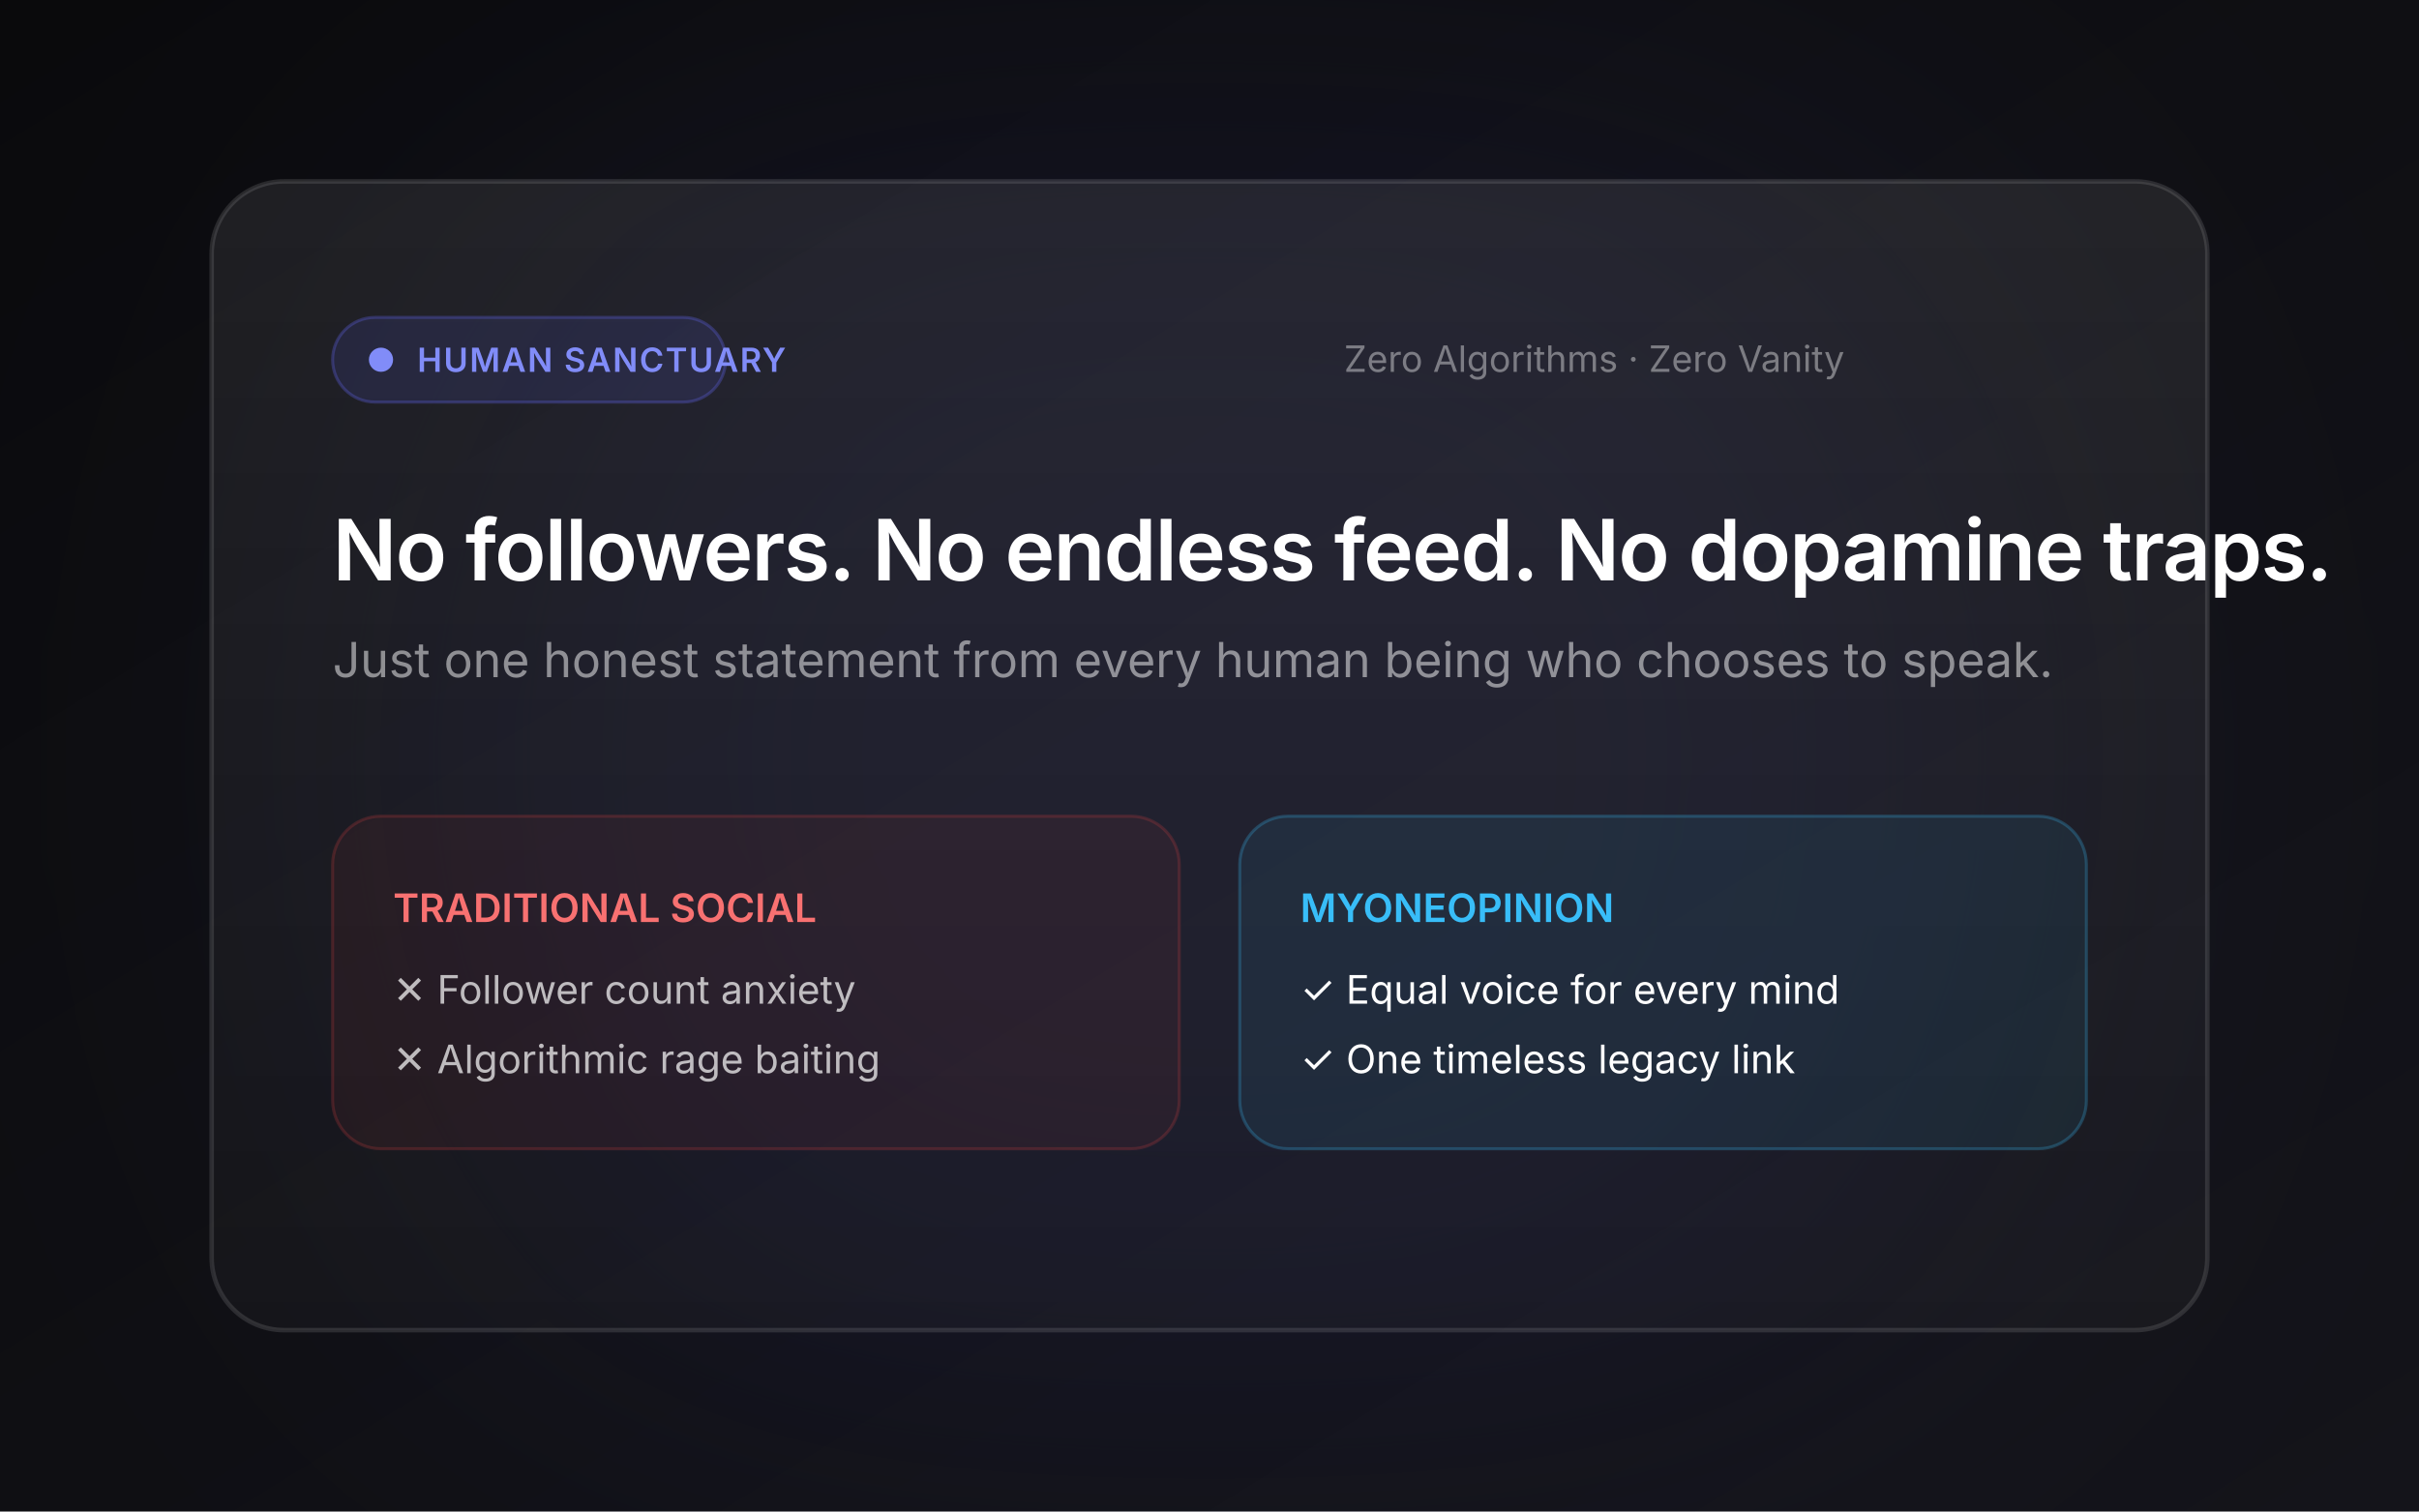
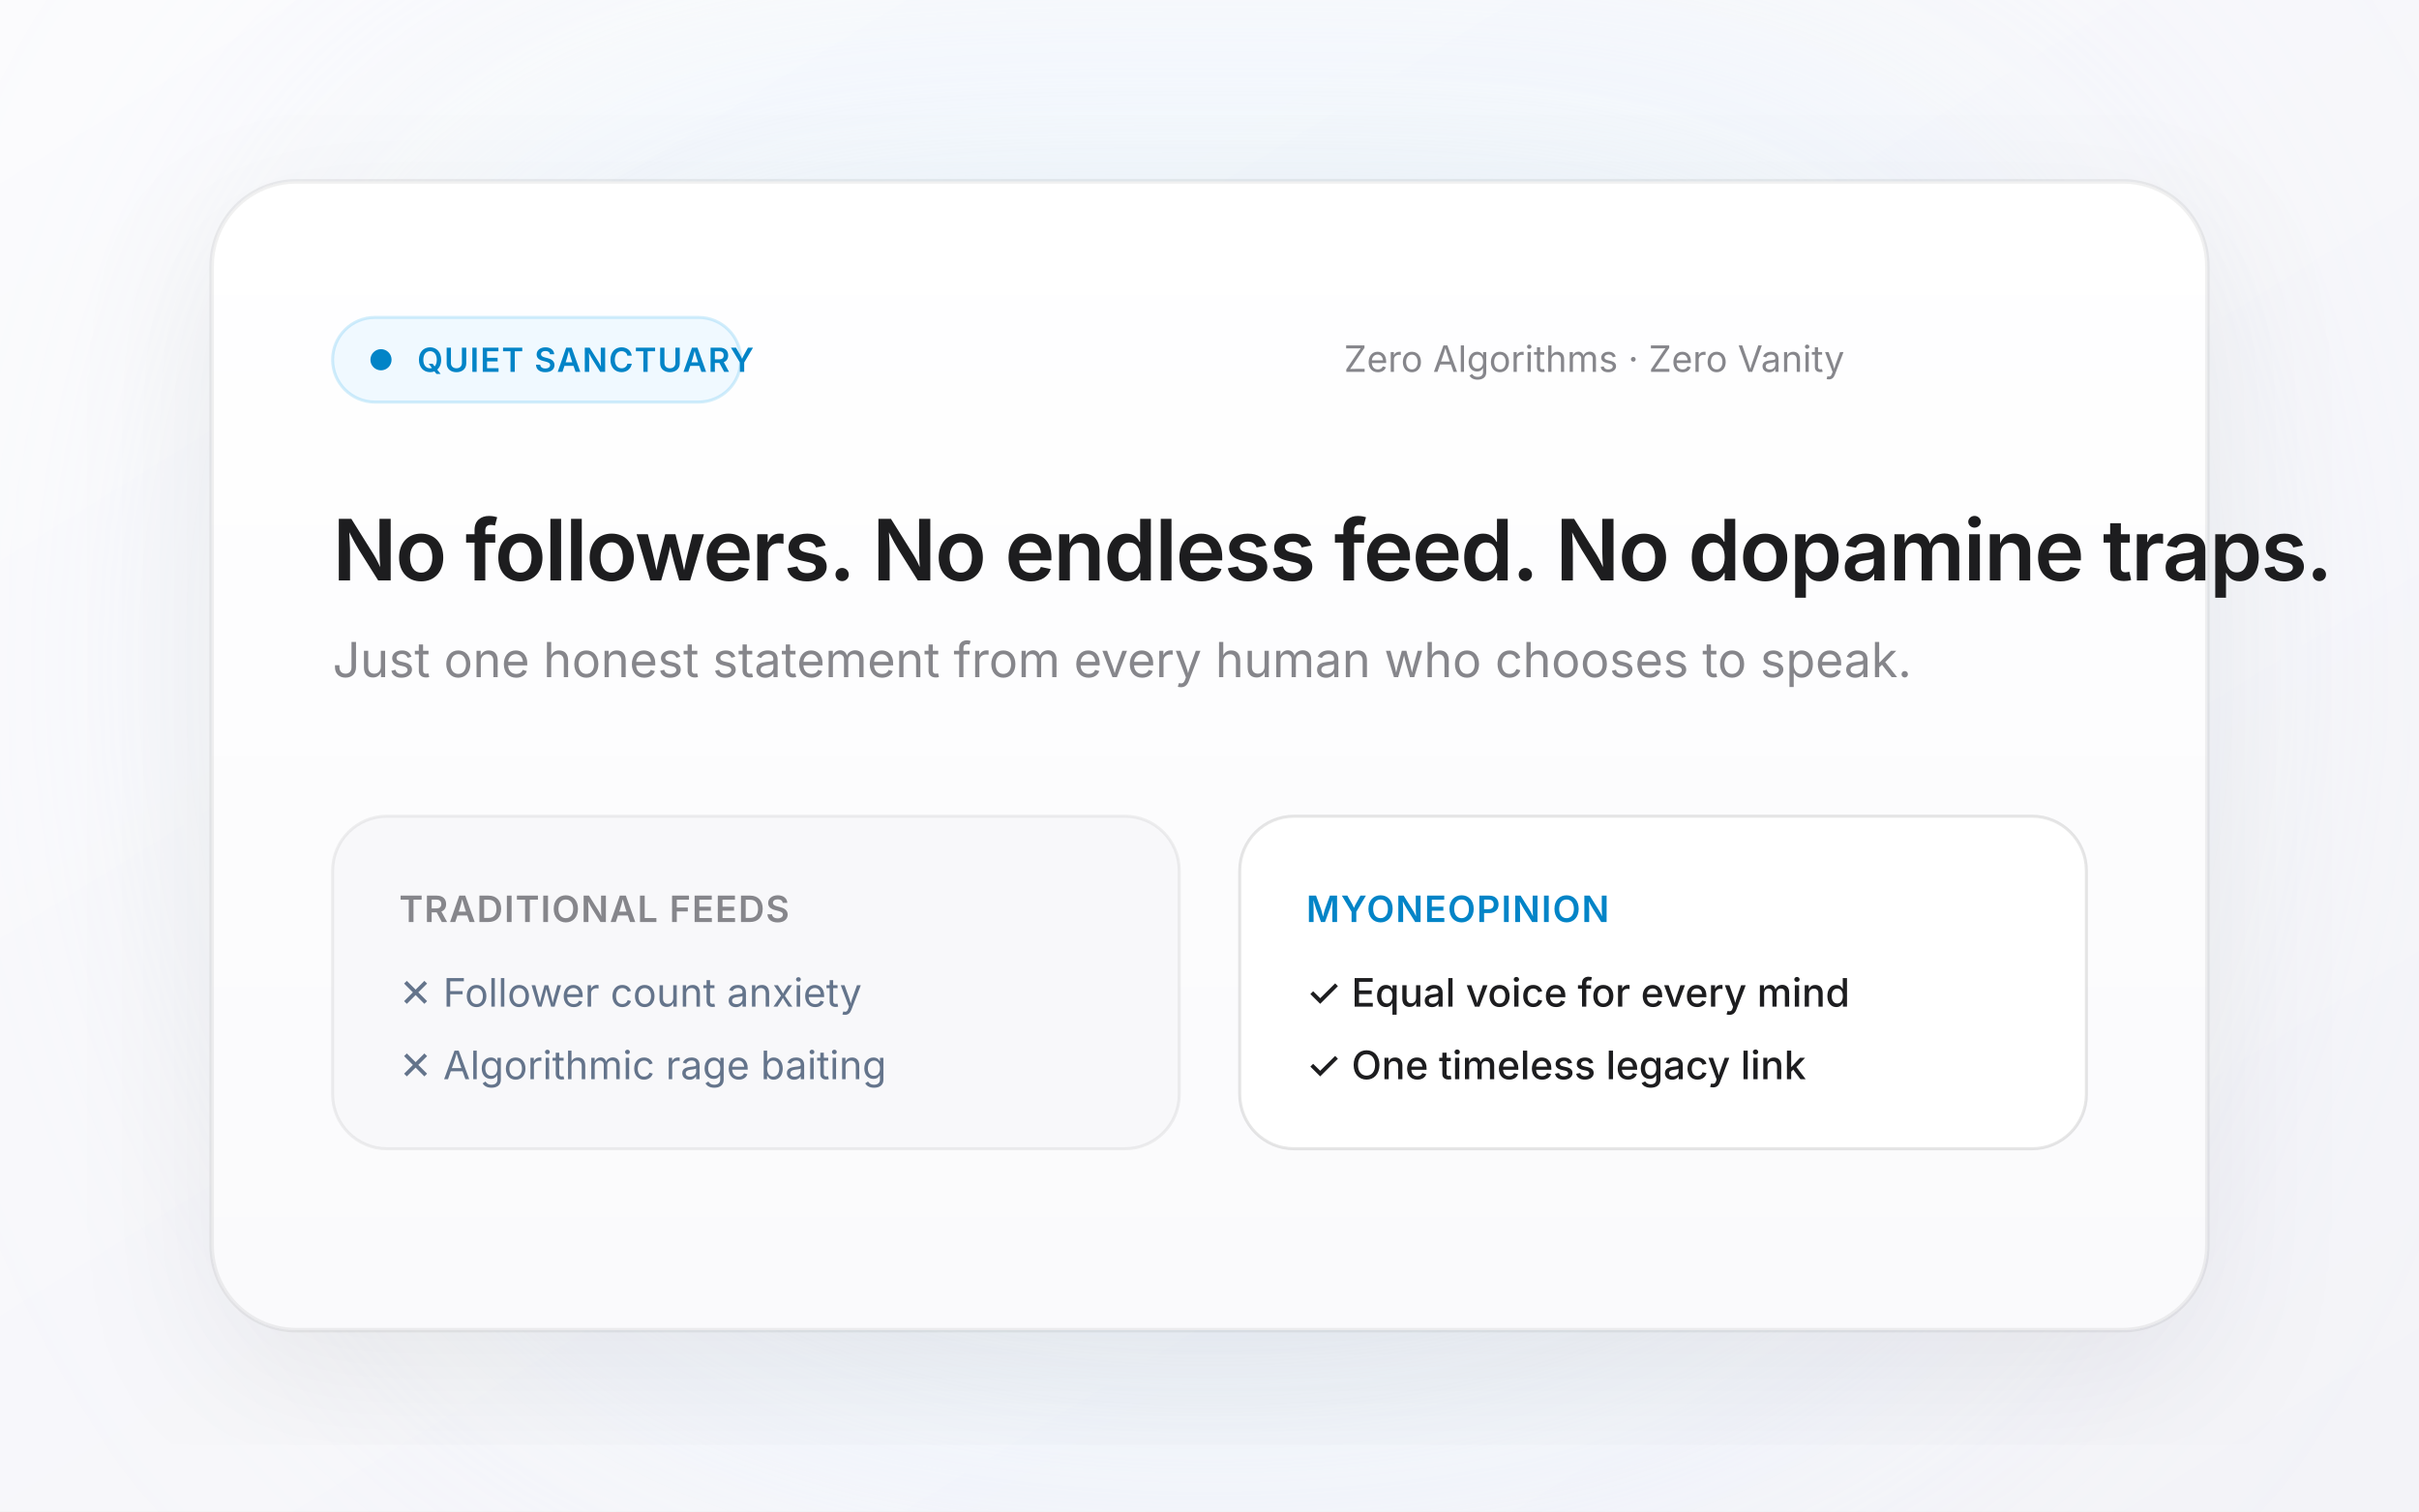
<svg xmlns="http://www.w3.org/2000/svg" viewBox="0 0 800 500" width="100%" height="100%">
  <defs>
-     <linearGradient id="voiceBg" x1="0%" y1="0%" x2="100%" y2="100%">
-       <stop offset="0%" stop-color="#0a0a0c" />
-       <stop offset="100%" stop-color="#14141a" />
+     <linearGradient id="appleVoiceBg" x1="0%" y1="0%" x2="100%" y2="100%">
+       <stop offset="0%" stop-color="#fbfbfd" />
+       <stop offset="100%" stop-color="#f3f3f8" />
    </linearGradient>
-     <linearGradient id="blueGlow" x1="0%" y1="0%" x2="100%" y2="100%">
-       <stop offset="0%" stop-color="#38bdf8" />
-       <stop offset="100%" stop-color="#6366f1" />
+     <linearGradient id="appleVoiceGlass" x1="0%" y1="0%" x2="0%" y2="100%">
+       <stop offset="0%" stop-color="#ffffff" />
+       <stop offset="100%" stop-color="#fafafc" />
    </linearGradient>
-     <linearGradient id="voicePanel" x1="0%" y1="0%" x2="0%" y2="100%">
-       <stop offset="0%" stop-color="rgba(255,255,255,0.08)" />
-       <stop offset="100%" stop-color="rgba(255,255,255,0.02)" />
-     </linearGradient>
+     <filter id="softShadowVoice" x="-10%" y="-10%" width="120%" height="120%">
+       <feDropShadow dx="0" dy="16" stdDeviation="24" flood-color="#000000" flood-opacity="0.06" />
+     </filter>
  </defs>
-   <rect width="800" height="500" fill="url(#voiceBg)" />
-   <circle cx="400" cy="250" r="280" fill="#6366f1" opacity="0.08" filter="blur(80px)" />
-   <rect x="70" y="60" width="660" height="380" rx="24" fill="url(#voicePanel)" stroke="rgba(255,255,255,0.12)" stroke-width="1.5" />
+   <rect width="800" height="500" fill="url(#appleVoiceBg)" />
+   <circle cx="400" cy="220" r="280" fill="#e0f2fe" opacity="0.45" filter="blur(75px)" />
+   <rect x="70" y="60" width="660" height="380" rx="28" fill="url(#appleVoiceGlass)" stroke="rgba(0,0,0,0.06)" stroke-width="1.5" filter="url(#softShadowVoice)" />
  <g transform="translate(110, 105)">
-     <rect width="130" height="28" rx="14" fill="rgba(99,102,241,0.12)" stroke="rgba(99,102,241,0.3)" stroke-width="1" />
-     <circle cx="16" cy="14" r="4" fill="#818cf8" />
-     <text x="28" y="18" fill="#818cf8" font-family="-apple-system, BlinkMacSystemFont, 'SF Pro Display', Inter, sans-serif" font-size="11" font-weight="600" letter-spacing="0.5">HUMAN SANCTUARY</text>
-     <text x="500" y="18" text-anchor="end" fill="rgba(255,255,255,0.4)" font-family="-apple-system, BlinkMacSystemFont, 'SF Pro Text', Inter, sans-serif" font-size="12">Zero Algorithms · Zero Vanity</text>
+     <rect width="135" height="28" rx="14" fill="#f0f9ff" stroke="rgba(14,165,233,0.18)" stroke-width="1" />
+     <circle cx="16" cy="14" r="3.5" fill="#0284c7" />
+     <text x="28" y="18" fill="#0284c7" font-family="-apple-system, BlinkMacSystemFont, 'SF Pro Text', Inter, sans-serif" font-size="11" font-weight="600" letter-spacing="0.4">QUIET SANCTUARY</text>
+     <text x="500" y="18" text-anchor="end" fill="#86868b" font-family="-apple-system, BlinkMacSystemFont, 'SF Pro Text', sans-serif" font-size="12">Zero Algorithms · Zero Vanity</text>
  </g>
  <g transform="translate(110, 160)">
-     <text x="0" y="32" fill="#ffffff" font-family="-apple-system, BlinkMacSystemFont, 'SF Pro Display', sans-serif" font-size="28" font-weight="600" letter-spacing="-0.5">
+     <text x="0" y="32" fill="#1d1d1f" font-family="-apple-system, BlinkMacSystemFont, 'SF Pro Display', sans-serif" font-size="28" font-weight="600" letter-spacing="-0.5">
      No followers. No endless feed. No dopamine traps.
    </text>
-     <text x="0" y="64" fill="rgba(255,255,255,0.5)" font-family="-apple-system, BlinkMacSystemFont, 'SF Pro Text', sans-serif" font-size="16" line-height="24">
-       Just one honest statement from every human being who chooses to speak.
+     <text x="0" y="64" fill="#86868b" font-family="-apple-system, BlinkMacSystemFont, 'SF Pro Text', sans-serif" font-size="16" line-height="24">
+       Just one honest statement from every human who chooses to speak.
    </text>
  </g>
  <g transform="translate(110, 270)">
    <g transform="translate(0, 0)">
-       <rect width="280" height="110" rx="16" fill="rgba(239,68,68,0.06)" stroke="rgba(239,68,68,0.2)" />
-       <text x="20" y="35" fill="#f87171" font-family="-apple-system, BlinkMacSystemFont, sans-serif" font-size="13" font-weight="600">TRADITIONAL SOCIAL</text>
-       <text x="20" y="62" fill="rgba(255,255,255,0.7)" font-family="-apple-system, BlinkMacSystemFont, sans-serif" font-size="13">✕ Follower count anxiety</text>
-       <text x="20" y="85" fill="rgba(255,255,255,0.7)" font-family="-apple-system, BlinkMacSystemFont, sans-serif" font-size="13">✕ Algorithmic rage baiting</text>
+       <rect width="280" height="110" rx="18" fill="#f8f8fa" stroke="rgba(0,0,0,0.06)" />
+       <text x="22" y="35" fill="#86868b" font-family="-apple-system, BlinkMacSystemFont, sans-serif" font-size="12" font-weight="600" letter-spacing="0.4">TRADITIONAL FEEDS</text>
+       <text x="22" y="63" fill="#64748b" font-family="-apple-system, BlinkMacSystemFont, sans-serif" font-size="13">✕ Follower count anxiety</text>
+       <text x="22" y="87" fill="#64748b" font-family="-apple-system, BlinkMacSystemFont, sans-serif" font-size="13">✕ Algorithmic rage baiting</text>
    </g>
    <g transform="translate(300, 0)">
-       <rect width="280" height="110" rx="16" fill="rgba(56,189,248,0.08)" stroke="rgba(56,189,248,0.25)" />
-       <text x="20" y="35" fill="#38bdf8" font-family="-apple-system, BlinkMacSystemFont, sans-serif" font-size="13" font-weight="600">MYONEOPINION</text>
-       <text x="20" y="62" fill="#ffffff" font-family="-apple-system, BlinkMacSystemFont, sans-serif" font-size="13">✓ Equal voice for every mind</text>
-       <text x="20" y="85" fill="#ffffff" font-family="-apple-system, BlinkMacSystemFont, sans-serif" font-size="13">✓ One timeless legacy link</text>
+       <rect width="280" height="110" rx="18" fill="#ffffff" stroke="rgba(0,0,0,0.1)" />
+       <text x="22" y="35" fill="#0284c7" font-family="-apple-system, BlinkMacSystemFont, sans-serif" font-size="12" font-weight="600" letter-spacing="0.4">MYONEOPINION</text>
+       <text x="22" y="63" fill="#1d1d1f" font-family="-apple-system, BlinkMacSystemFont, sans-serif" font-size="13" font-weight="500">✓ Equal voice for every mind</text>
+       <text x="22" y="87" fill="#1d1d1f" font-family="-apple-system, BlinkMacSystemFont, sans-serif" font-size="13" font-weight="500">✓ One timeless legacy link</text>
    </g>
  </g>
</svg>
